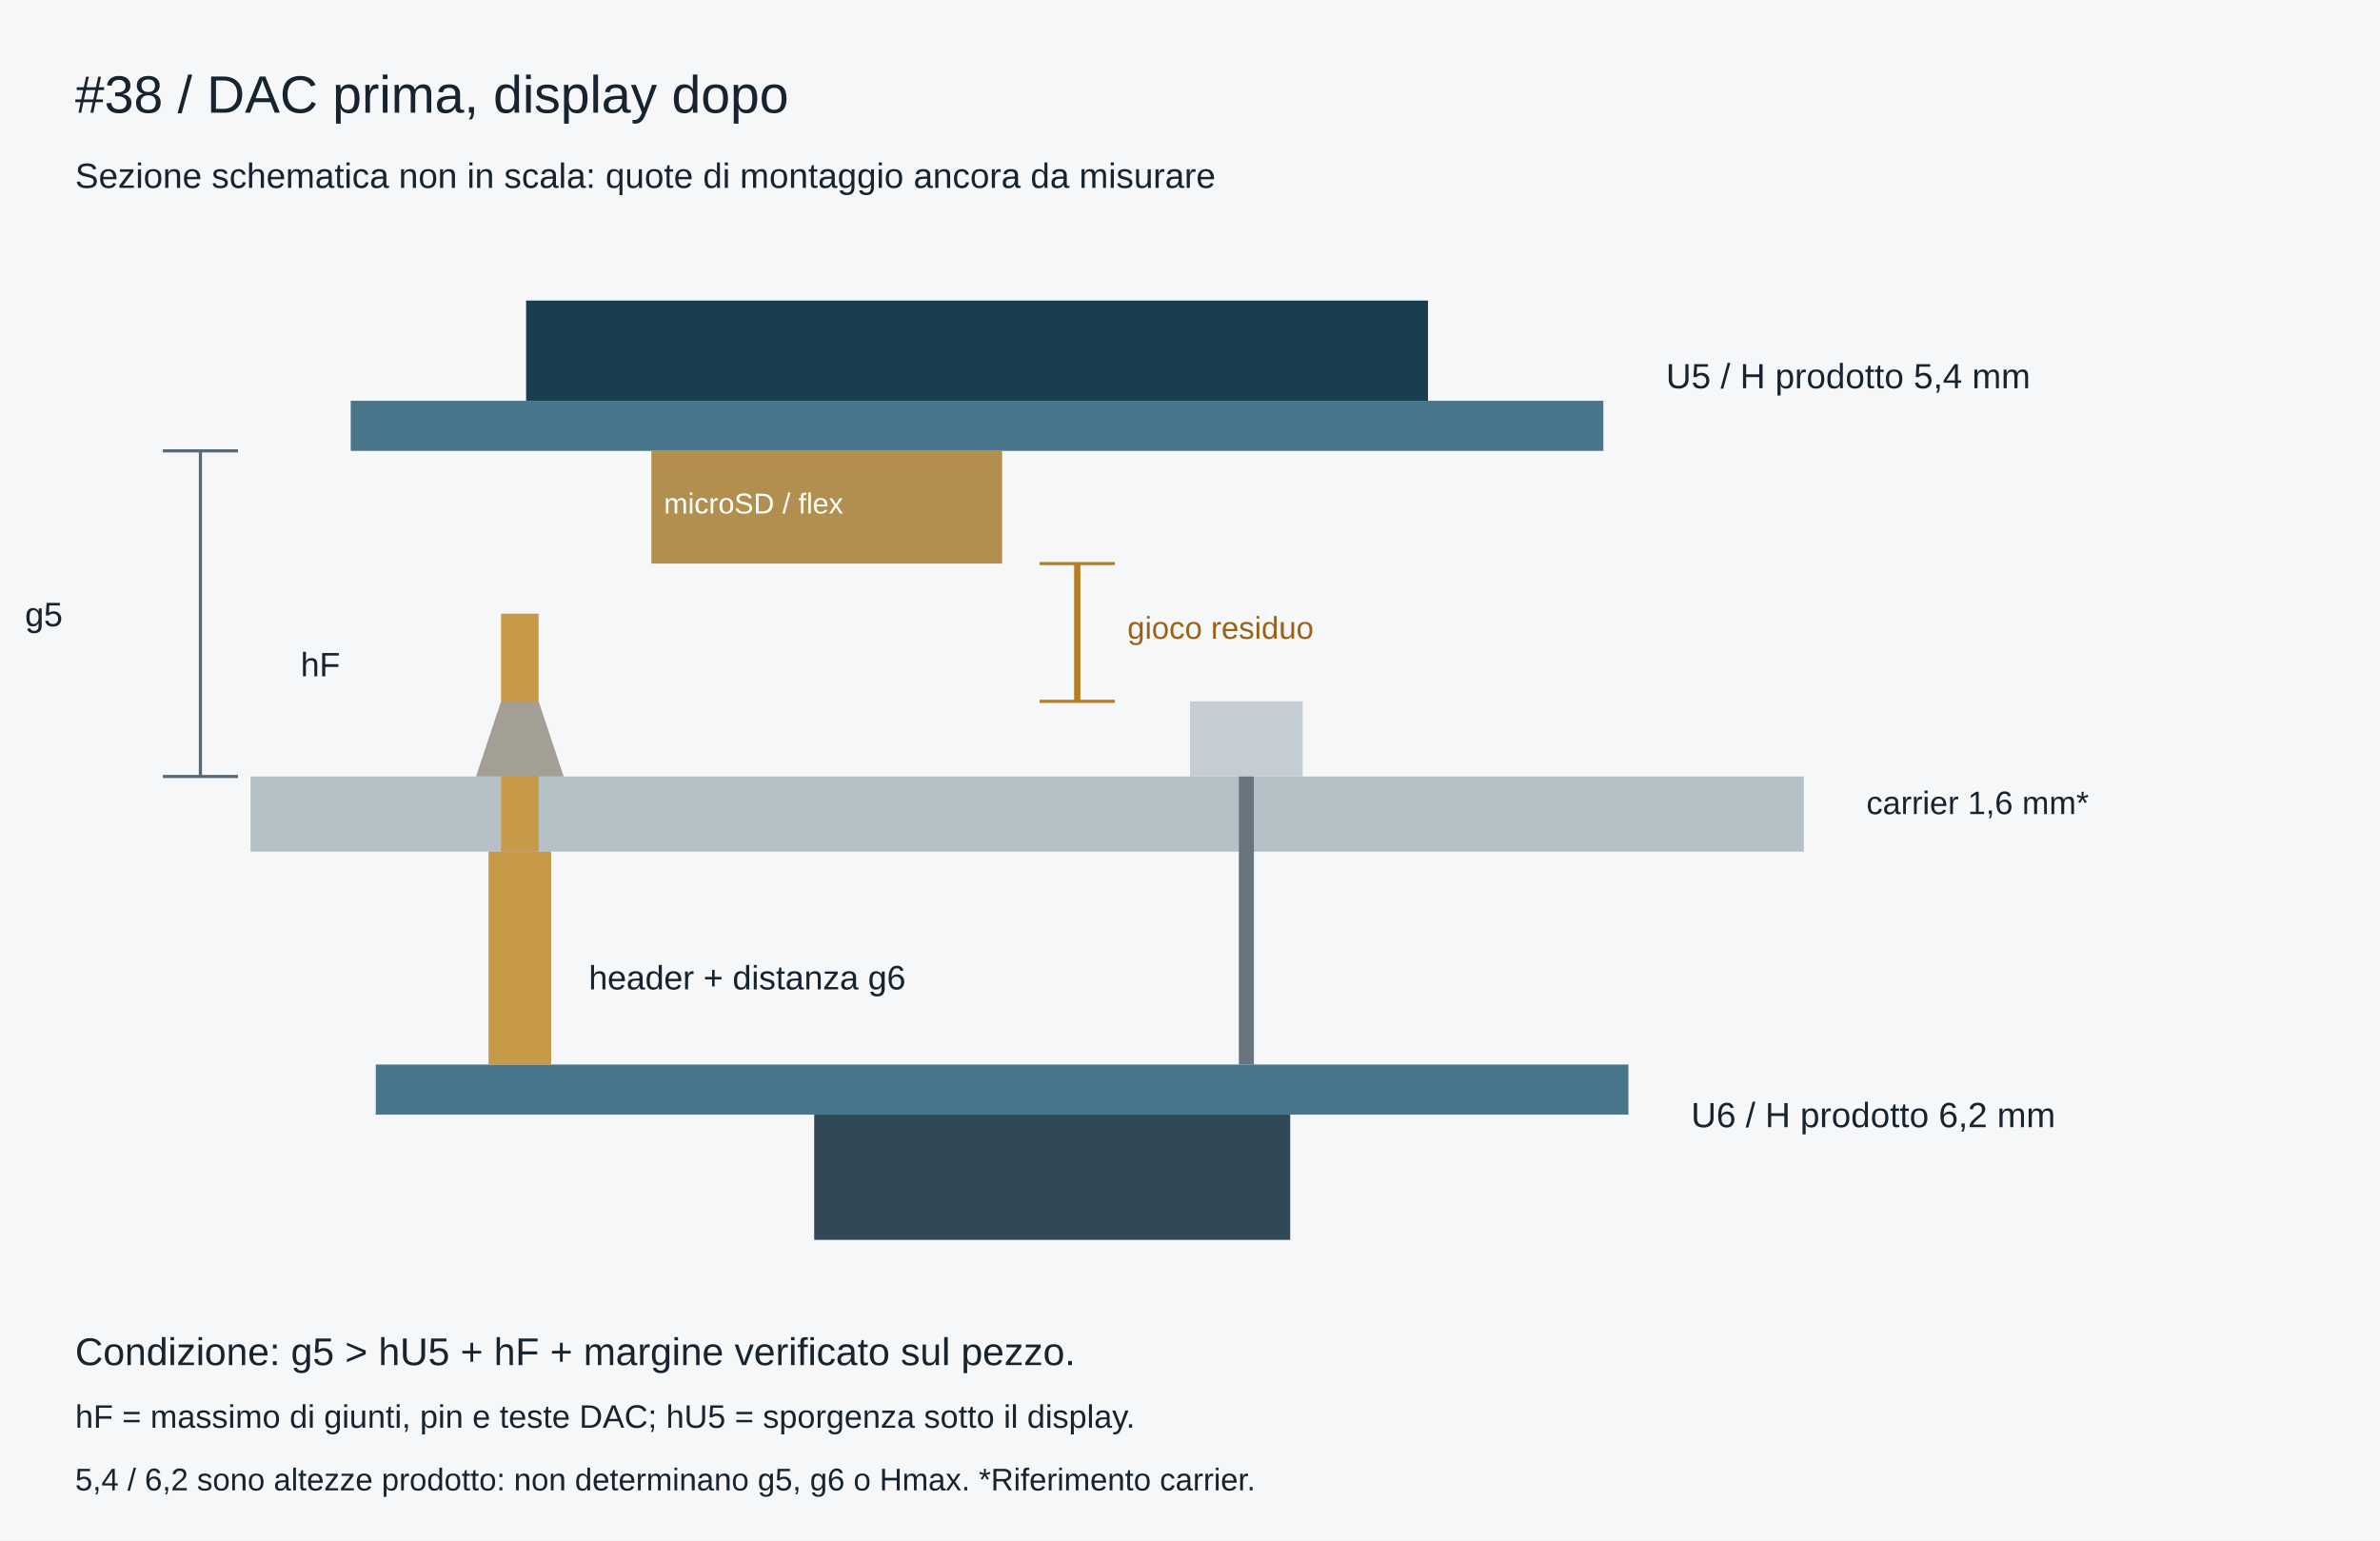
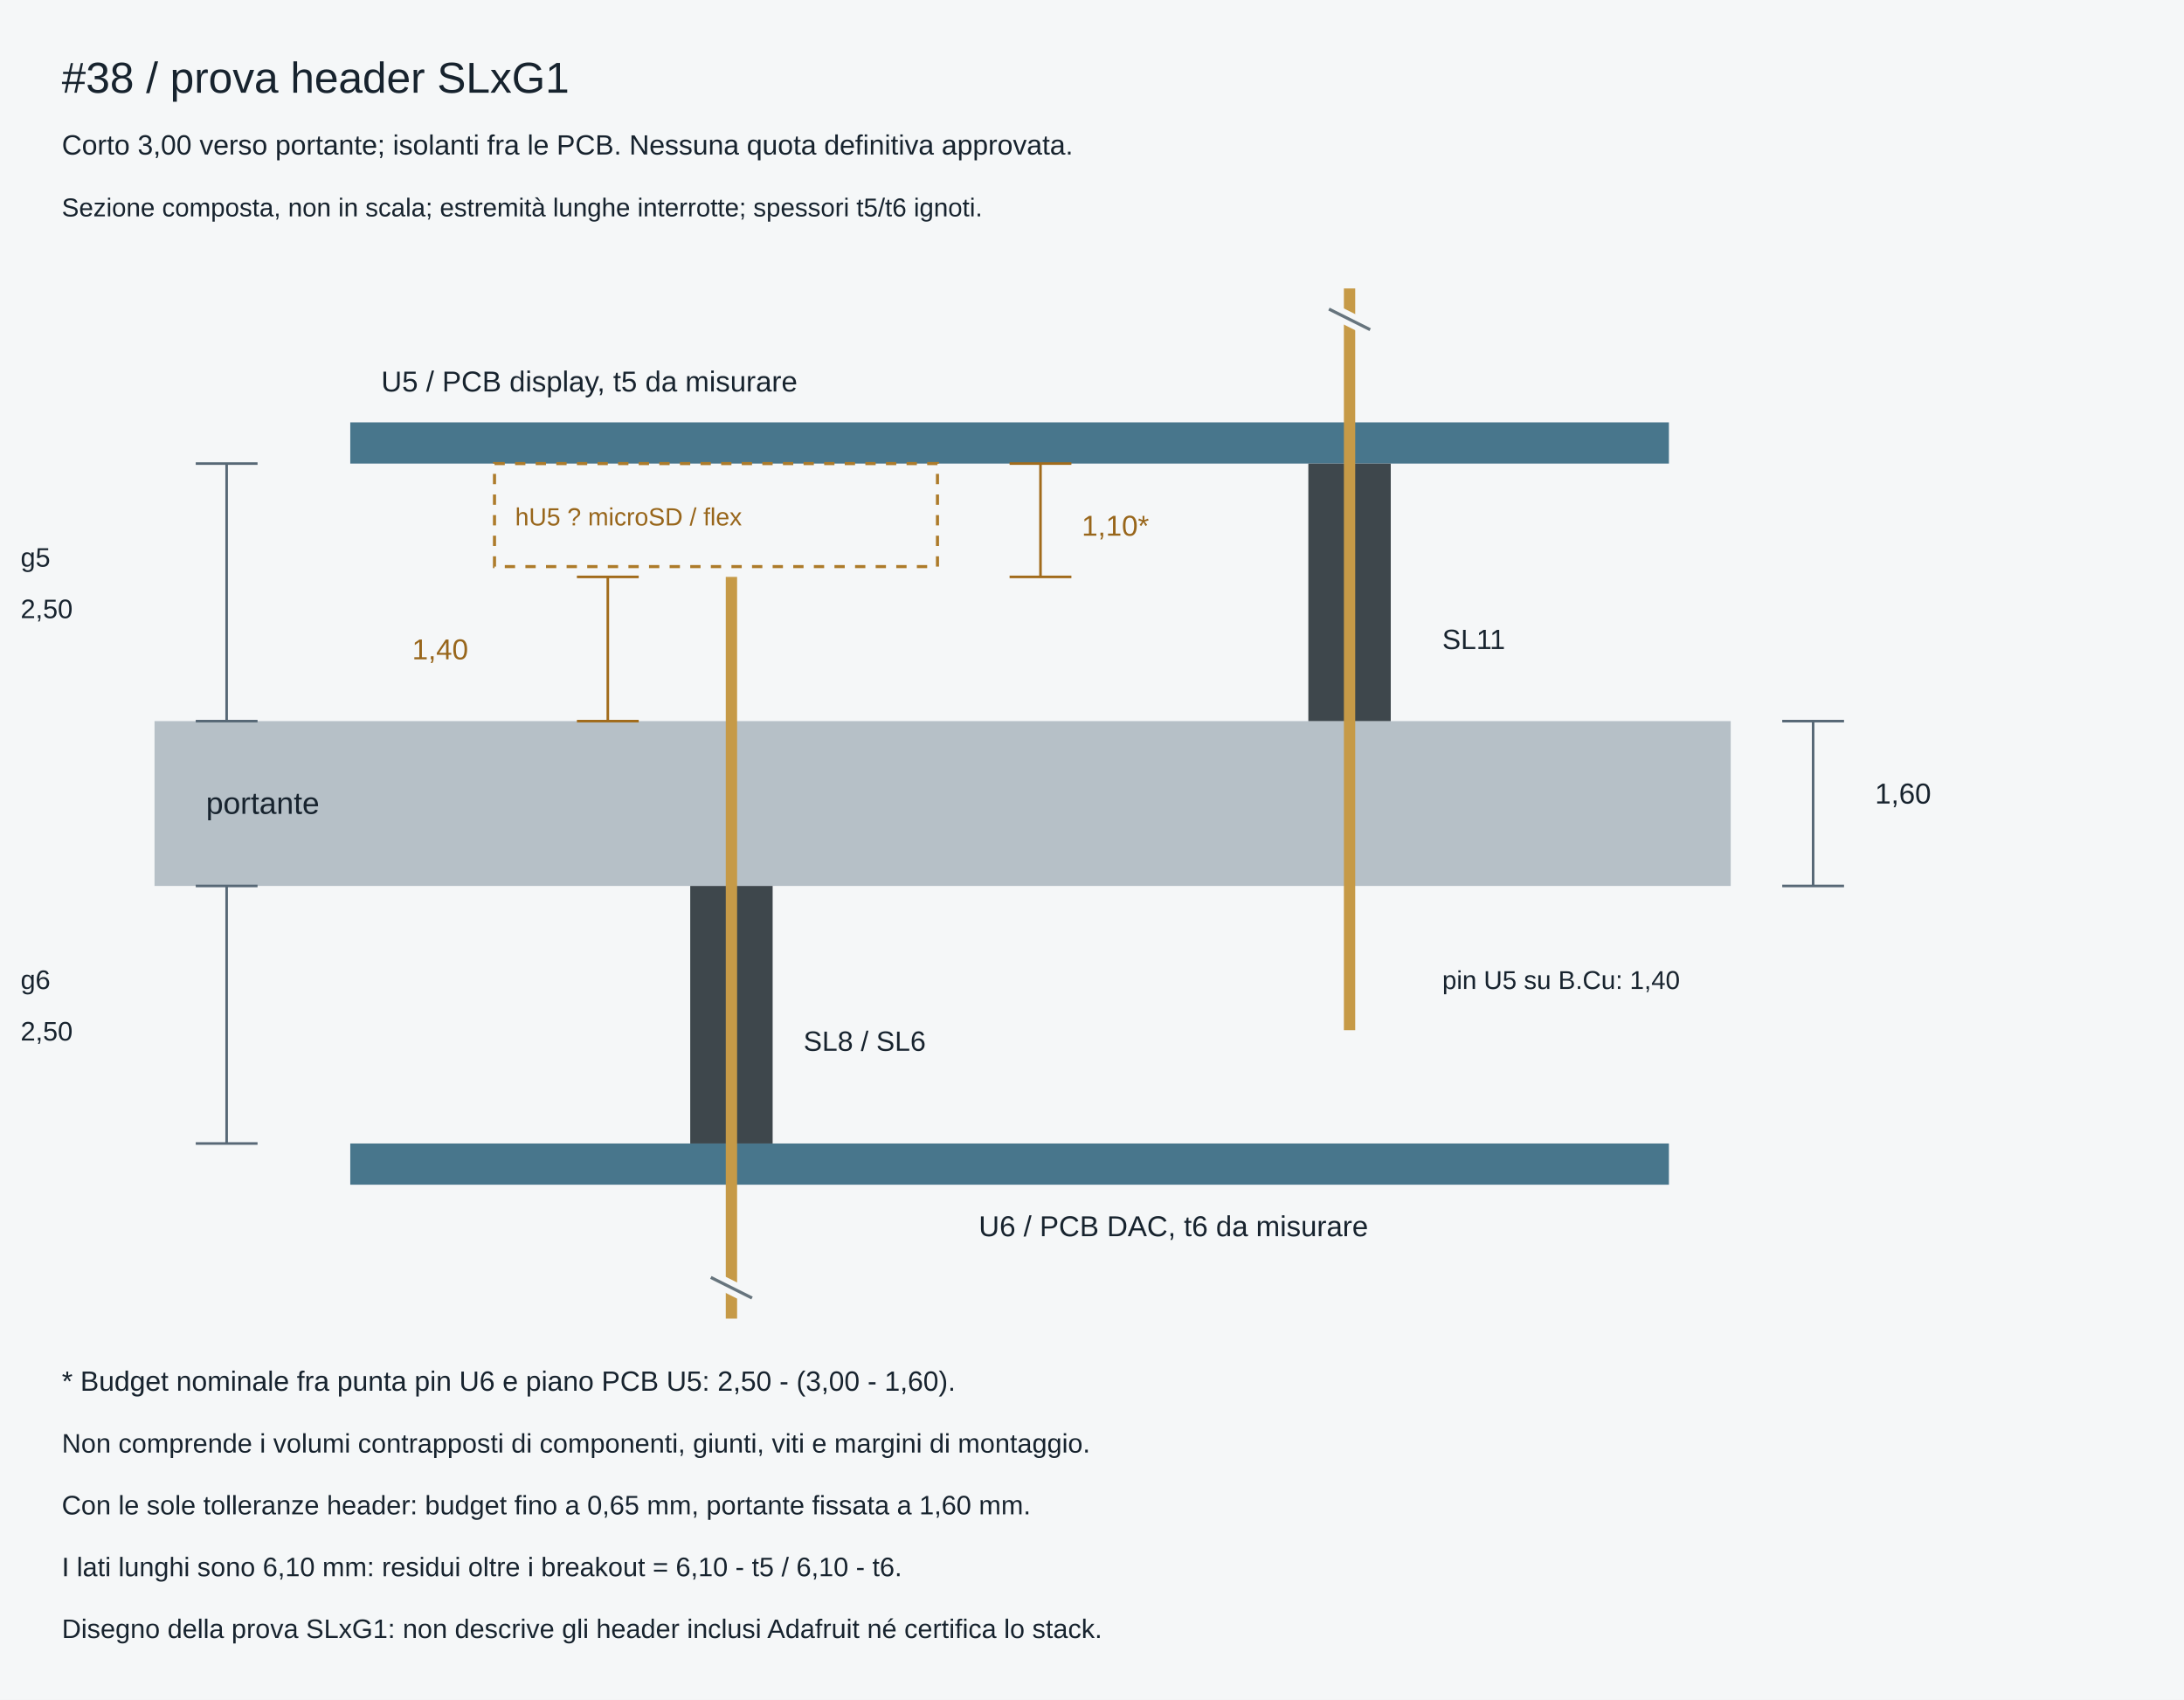
- <svg xmlns="http://www.w3.org/2000/svg" viewBox="0 0 190 123" width="190mm" height="123mm">
-   <rect x="0" y="0" width="190" height="123" fill="#f5f7f8" />
-   <text x="6" y="9" fill="#17232e" font-size="4.2" font-family="Arial">#38 / DAC prima, display dopo</text>
-   <text x="6" y="15" fill="#17232e" font-size="2.8" font-family="Arial">Sezione schematica non in scala: quote di montaggio ancora da misurare</text>
-   <rect x="28" y="32" width="100" height="4" fill="#48768c" />
-   <rect x="42" y="24" width="72" height="8" fill="#193e4f" />
-   <text x="133" y="31" fill="#17232e" font-size="2.8" font-family="Arial">U5 / H prodotto 5,4 mm</text>
-   <rect x="52" y="36" width="28" height="9" fill="#b28f4e" />
-   <text x="53" y="41" fill="#fff" font-size="2.3" font-family="Arial">microSD / flex</text>
-   <rect x="20" y="62" width="124" height="6" fill="#b6c0c7" />
-   <text x="149" y="65" fill="#17232e" font-size="2.6" font-family="Arial">carrier 1,6 mm*</text>
-   <rect x="40" y="49" width="3" height="19" fill="#c69a47" />
-   <polygon points="38,62 45,62 43,56 40,56" fill="#a49f94" />
-   <text x="24" y="54" fill="#17232e" font-size="2.7" font-family="Arial">hF</text>
-   <rect x="95" y="56" width="9" height="6" fill="#c4cdd1" />
-   <line x1="99.5" y1="62" x2="99.5" y2="85" stroke="#68757f" stroke-width="1.2" />
-   <rect x="30" y="85" width="100" height="4" fill="#48768c" />
-   <rect x="65" y="89" width="38" height="10" fill="#314856" />
-   <text x="135" y="90" fill="#17232e" font-size="2.8" font-family="Arial">U6 / H prodotto 6,2 mm</text>
-   <rect x="39" y="68" width="5" height="17" fill="#c69a47" />
-   <text x="47" y="79" fill="#17232e" font-size="2.7" font-family="Arial">header + distanza g6</text>
-   <line x1="16" y1="36" x2="16" y2="62" stroke="#576876" stroke-width="0.25" />
-   <line x1="13" y1="36" x2="19" y2="36" stroke="#576876" stroke-width="0.25" />
-   <line x1="13" y1="62" x2="19" y2="62" stroke="#576876" stroke-width="0.25" />
-   <text x="2" y="50" fill="#17232e" font-size="2.7" font-family="Arial">g5</text>
-   <line x1="86" y1="45" x2="86" y2="56" stroke="#b67d22" stroke-width="0.5" />
-   <line x1="83" y1="45" x2="89" y2="45" stroke="#b67d22" stroke-width="0.25" />
-   <line x1="83" y1="56" x2="89" y2="56" stroke="#b67d22" stroke-width="0.25" />
-   <text x="90" y="51" fill="#9b6215" font-size="2.5" font-family="Arial">gioco residuo</text>
-   <text x="6" y="109" fill="#17232e" font-size="3.1" font-family="Arial">Condizione: g5 &gt; hU5 + hF + margine verificato sul pezzo.</text>
-   <text x="6" y="114" fill="#17232e" font-size="2.6" font-family="Arial">hF = massimo di giunti, pin e teste DAC; hU5 = sporgenza sotto il display.</text>
-   <text x="6" y="119" fill="#17232e" font-size="2.5" font-family="Arial">5,4 / 6,2 sono altezze prodotto: non determinano g5, g6 o Hmax. *Riferimento carrier.</text>
+ <svg xmlns="http://www.w3.org/2000/svg" viewBox="0 0 212 165" width="212mm" height="165mm">
+   <rect x="0" y="0" width="212" height="165" fill="#f5f7f8" />
+   <text x="6" y="9" fill="#17232e" font-size="4.2" font-family="Arial">#38 / prova header SLxG1</text>
+   <text x="6" y="15" fill="#17232e" font-size="2.7" font-family="Arial">Corto 3,00 verso portante; isolanti fra le PCB. Nessuna quota definitiva approvata.</text>
+   <text x="6" y="21" fill="#17232e" font-size="2.5" font-family="Arial">Sezione composta, non in scala; estremità lunghe interrotte; spessori t5/t6 ignoti.</text>
+   <rect x="34" y="41" width="128" height="4" fill="#48768c" />
+   <text x="37" y="38" fill="#17232e" font-size="2.8" font-family="Arial">U5 / PCB display, t5 da misurare</text>
+   <rect x="48" y="45" width="43" height="10" fill="none" stroke="#ad7b2a" stroke-width="0.3" stroke-dasharray="1 1" />
+   <text x="50" y="51" fill="#98661b" font-size="2.4" font-family="Arial">hU5 ? microSD / flex</text>
+   <rect x="15" y="70" width="153" height="16" fill="#b6c0c7" />
+   <text x="20" y="79" fill="#17232e" font-size="3.0" font-family="Arial">portante</text>
+   <rect x="34" y="111" width="128" height="4" fill="#48768c" />
+   <text x="95" y="120" fill="#17232e" font-size="2.8" font-family="Arial">U6 / PCB DAC, t6 da misurare</text>
+   <rect x="67" y="86" width="8" height="25" fill="#3e474c" />
+   <line x1="71" y1="56" x2="71" y2="128" stroke="#c69a47" stroke-width="1.1" />
+   <rect x="127" y="45" width="8" height="25" fill="#3e474c" />
+   <line x1="131" y1="28" x2="131" y2="100" stroke="#c69a47" stroke-width="1.1" />
+   <line x1="69" y1="124" x2="73" y2="126" stroke="#f5f7f8" stroke-width="1.4" />
+   <line x1="69" y1="124" x2="73" y2="126" stroke="#66747d" stroke-width="0.3" />
+   <line x1="129" y1="30" x2="133" y2="32" stroke="#f5f7f8" stroke-width="1.4" />
+   <line x1="129" y1="30" x2="133" y2="32" stroke="#66747d" stroke-width="0.3" />
+   <text x="78" y="102" fill="#17232e" font-size="2.7" font-family="Arial">SL8 / SL6</text>
+   <text x="140" y="63" fill="#17232e" font-size="2.7" font-family="Arial">SL11</text>
+   <line x1="22" y1="45" x2="22" y2="70" stroke="#576876" stroke-width="0.25" />
+   <line x1="19" y1="45" x2="25" y2="45" stroke="#576876" stroke-width="0.25" />
+   <line x1="19" y1="70" x2="25" y2="70" stroke="#576876" stroke-width="0.25" />
+   <text x="2" y="55" fill="#17232e" font-size="2.6" font-family="Arial">g5</text>
+   <text x="2" y="60" fill="#17232e" font-size="2.6" font-family="Arial">2,50</text>
+   <line x1="22" y1="86" x2="22" y2="111" stroke="#576876" stroke-width="0.25" />
+   <line x1="19" y1="86" x2="25" y2="86" stroke="#576876" stroke-width="0.25" />
+   <line x1="19" y1="111" x2="25" y2="111" stroke="#576876" stroke-width="0.25" />
+   <text x="2" y="96" fill="#17232e" font-size="2.6" font-family="Arial">g6</text>
+   <text x="2" y="101" fill="#17232e" font-size="2.6" font-family="Arial">2,50</text>
+   <line x1="59" y1="56" x2="59" y2="70" stroke="#a16b1b" stroke-width="0.25" />
+   <line x1="56" y1="56" x2="62" y2="56" stroke="#a16b1b" stroke-width="0.25" />
+   <line x1="56" y1="70" x2="62" y2="70" stroke="#a16b1b" stroke-width="0.25" />
+   <text x="40" y="64" fill="#98661b" font-size="2.8" font-family="Arial">1,40</text>
+   <line x1="101" y1="45" x2="101" y2="56" stroke="#a16b1b" stroke-width="0.25" />
+   <line x1="98" y1="45" x2="104" y2="45" stroke="#a16b1b" stroke-width="0.25" />
+   <line x1="98" y1="56" x2="104" y2="56" stroke="#a16b1b" stroke-width="0.25" />
+   <text x="105" y="52" fill="#98661b" font-size="2.8" font-family="Arial">1,10*</text>
+   <line x1="176" y1="70" x2="176" y2="86" stroke="#576876" stroke-width="0.25" />
+   <line x1="173" y1="70" x2="179" y2="70" stroke="#576876" stroke-width="0.25" />
+   <line x1="173" y1="86" x2="179" y2="86" stroke="#576876" stroke-width="0.25" />
+   <text x="182" y="78" fill="#17232e" font-size="2.8" font-family="Arial">1,60</text>
+   <text x="140" y="96" fill="#17232e" font-size="2.5" font-family="Arial">pin U5 su B.Cu: 1,40</text>
+   <text x="6" y="135" fill="#17232e" font-size="2.7" font-family="Arial">* Budget nominale fra punta pin U6 e piano PCB U5: 2,50 - (3,00 - 1,60).</text>
+   <text x="6" y="141" fill="#17232e" font-size="2.6" font-family="Arial">Non comprende i volumi contrapposti di componenti, giunti, viti e margini di montaggio.</text>
+   <text x="6" y="147" fill="#17232e" font-size="2.6" font-family="Arial">Con le sole tolleranze header: budget fino a 0,65 mm, portante fissata a 1,60 mm.</text>
+   <text x="6" y="153" fill="#17232e" font-size="2.6" font-family="Arial">I lati lunghi sono 6,10 mm: residui oltre i breakout = 6,10 - t5 / 6,10 - t6.</text>
+   <text x="6" y="159" fill="#17232e" font-size="2.6" font-family="Arial">Disegno della prova SLxG1: non descrive gli header inclusi Adafruit né certifica lo stack.</text>
</svg>
